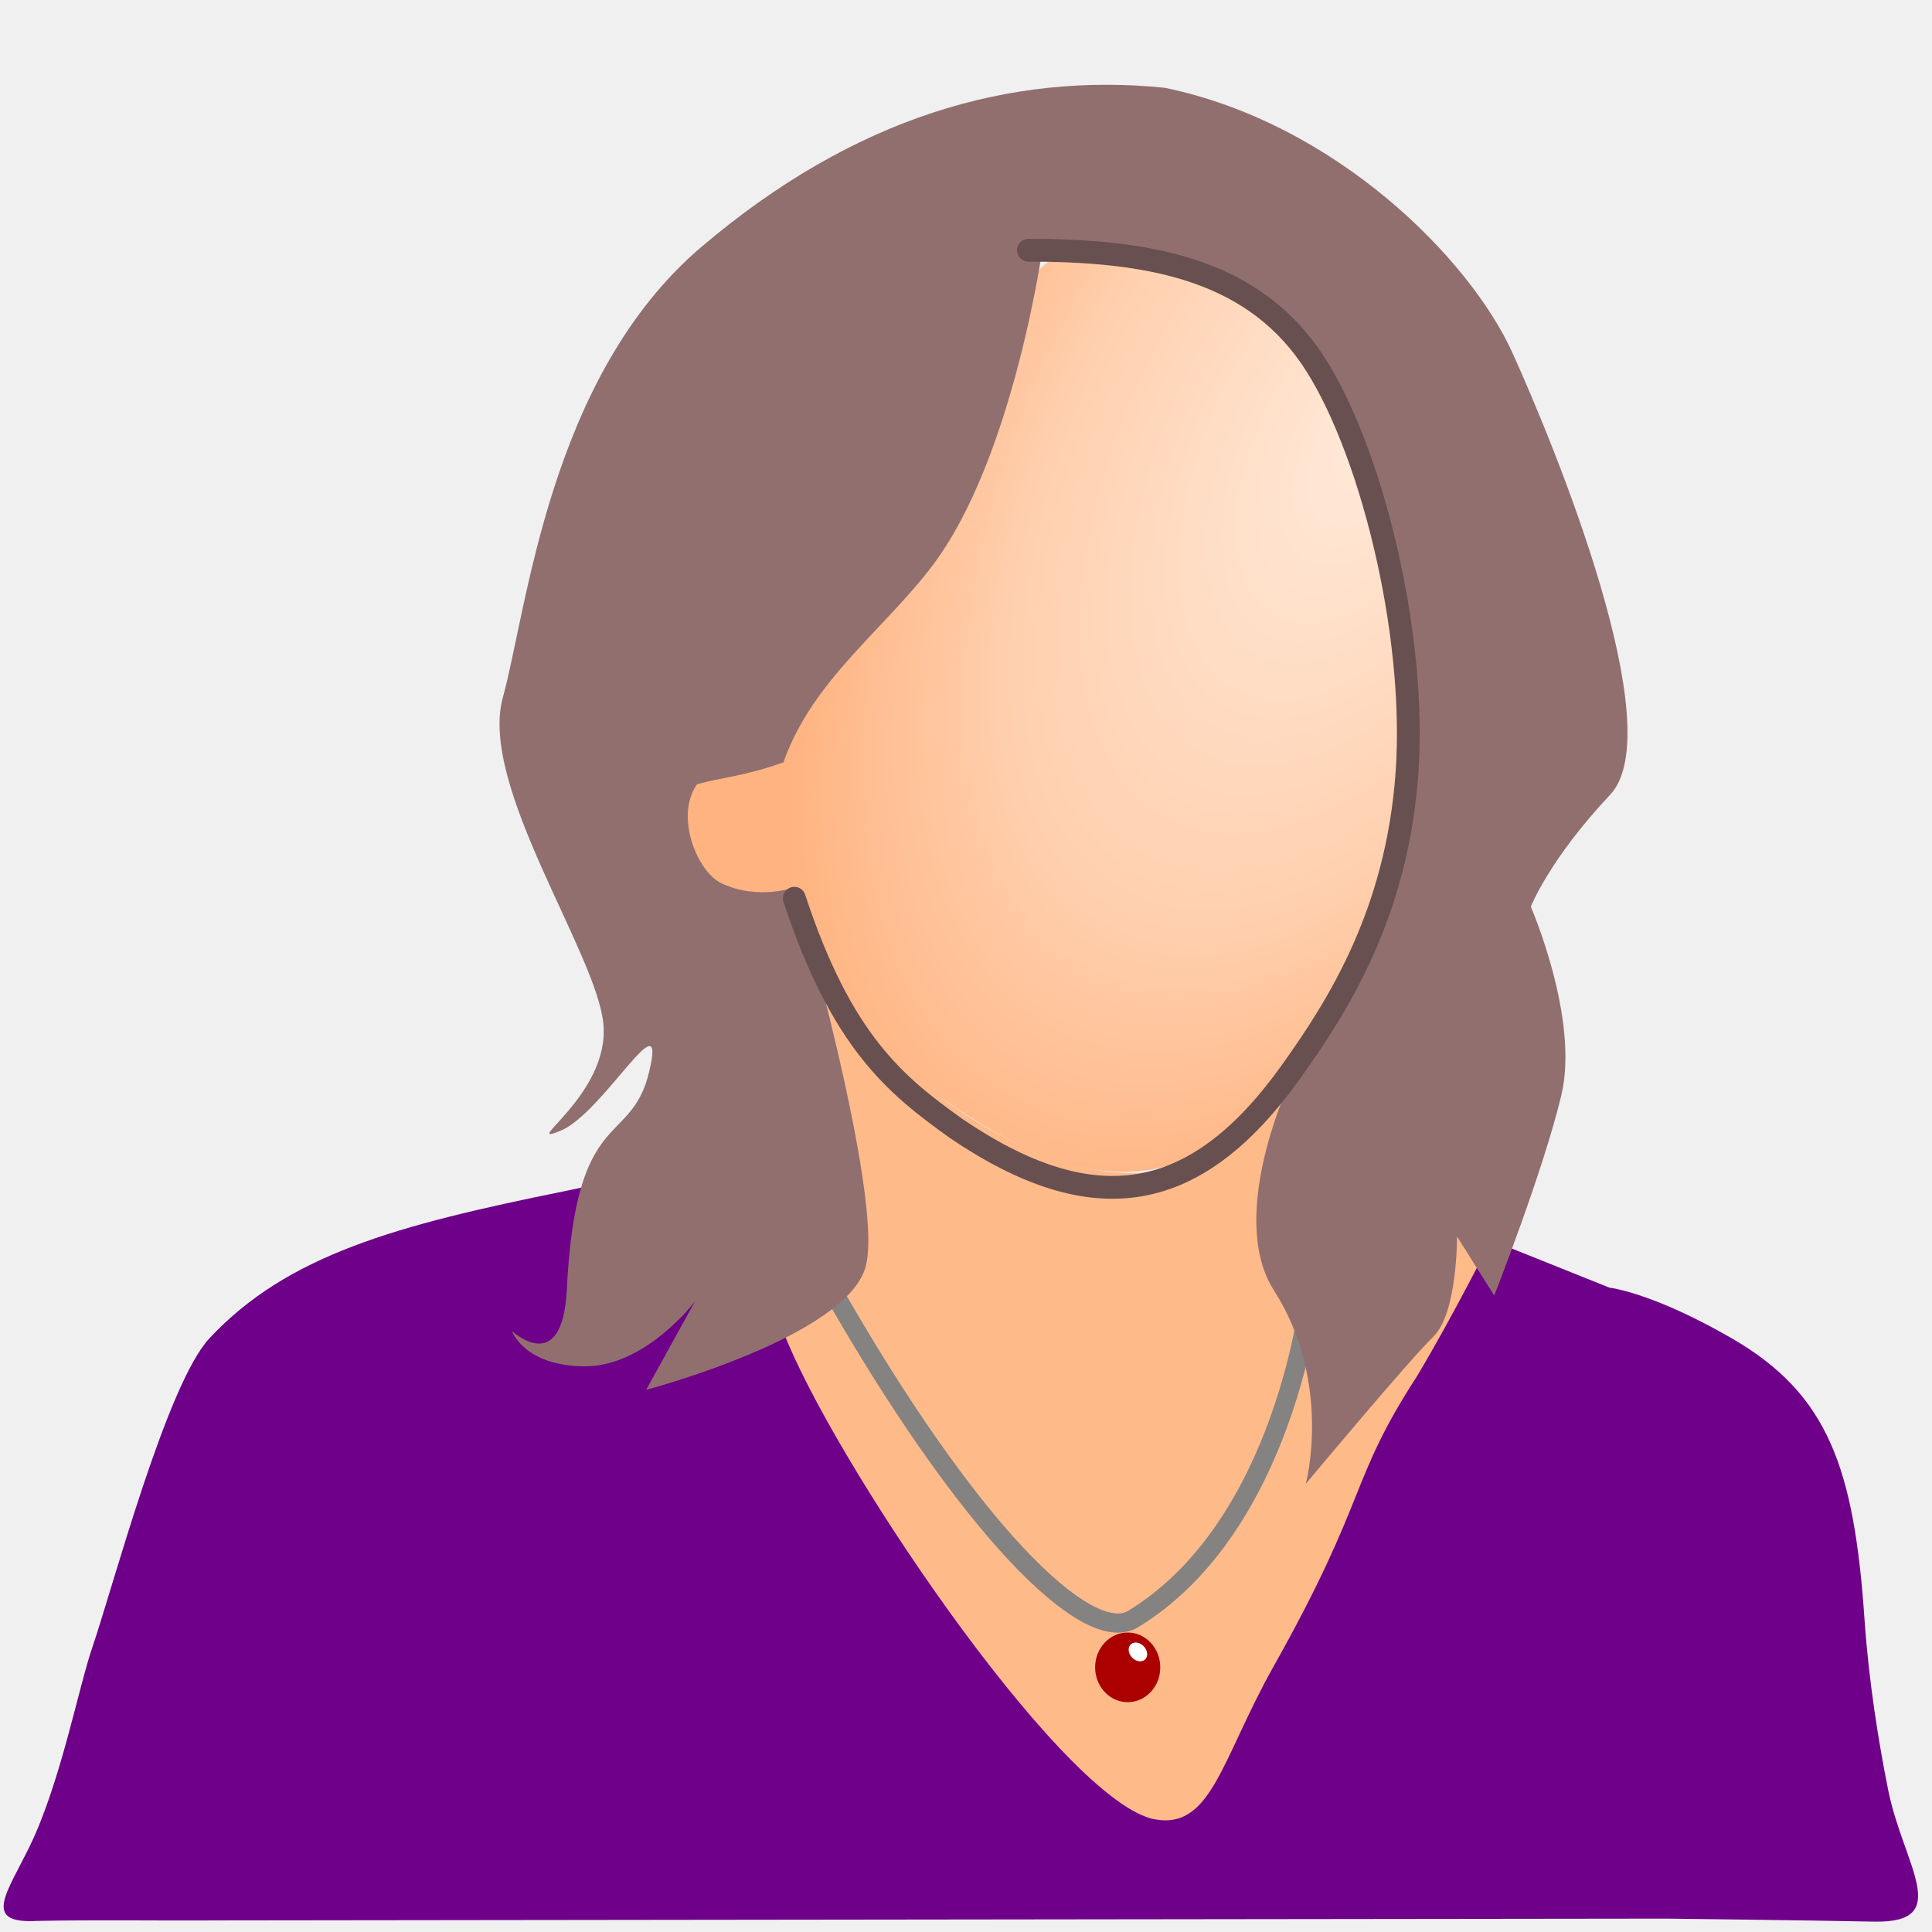
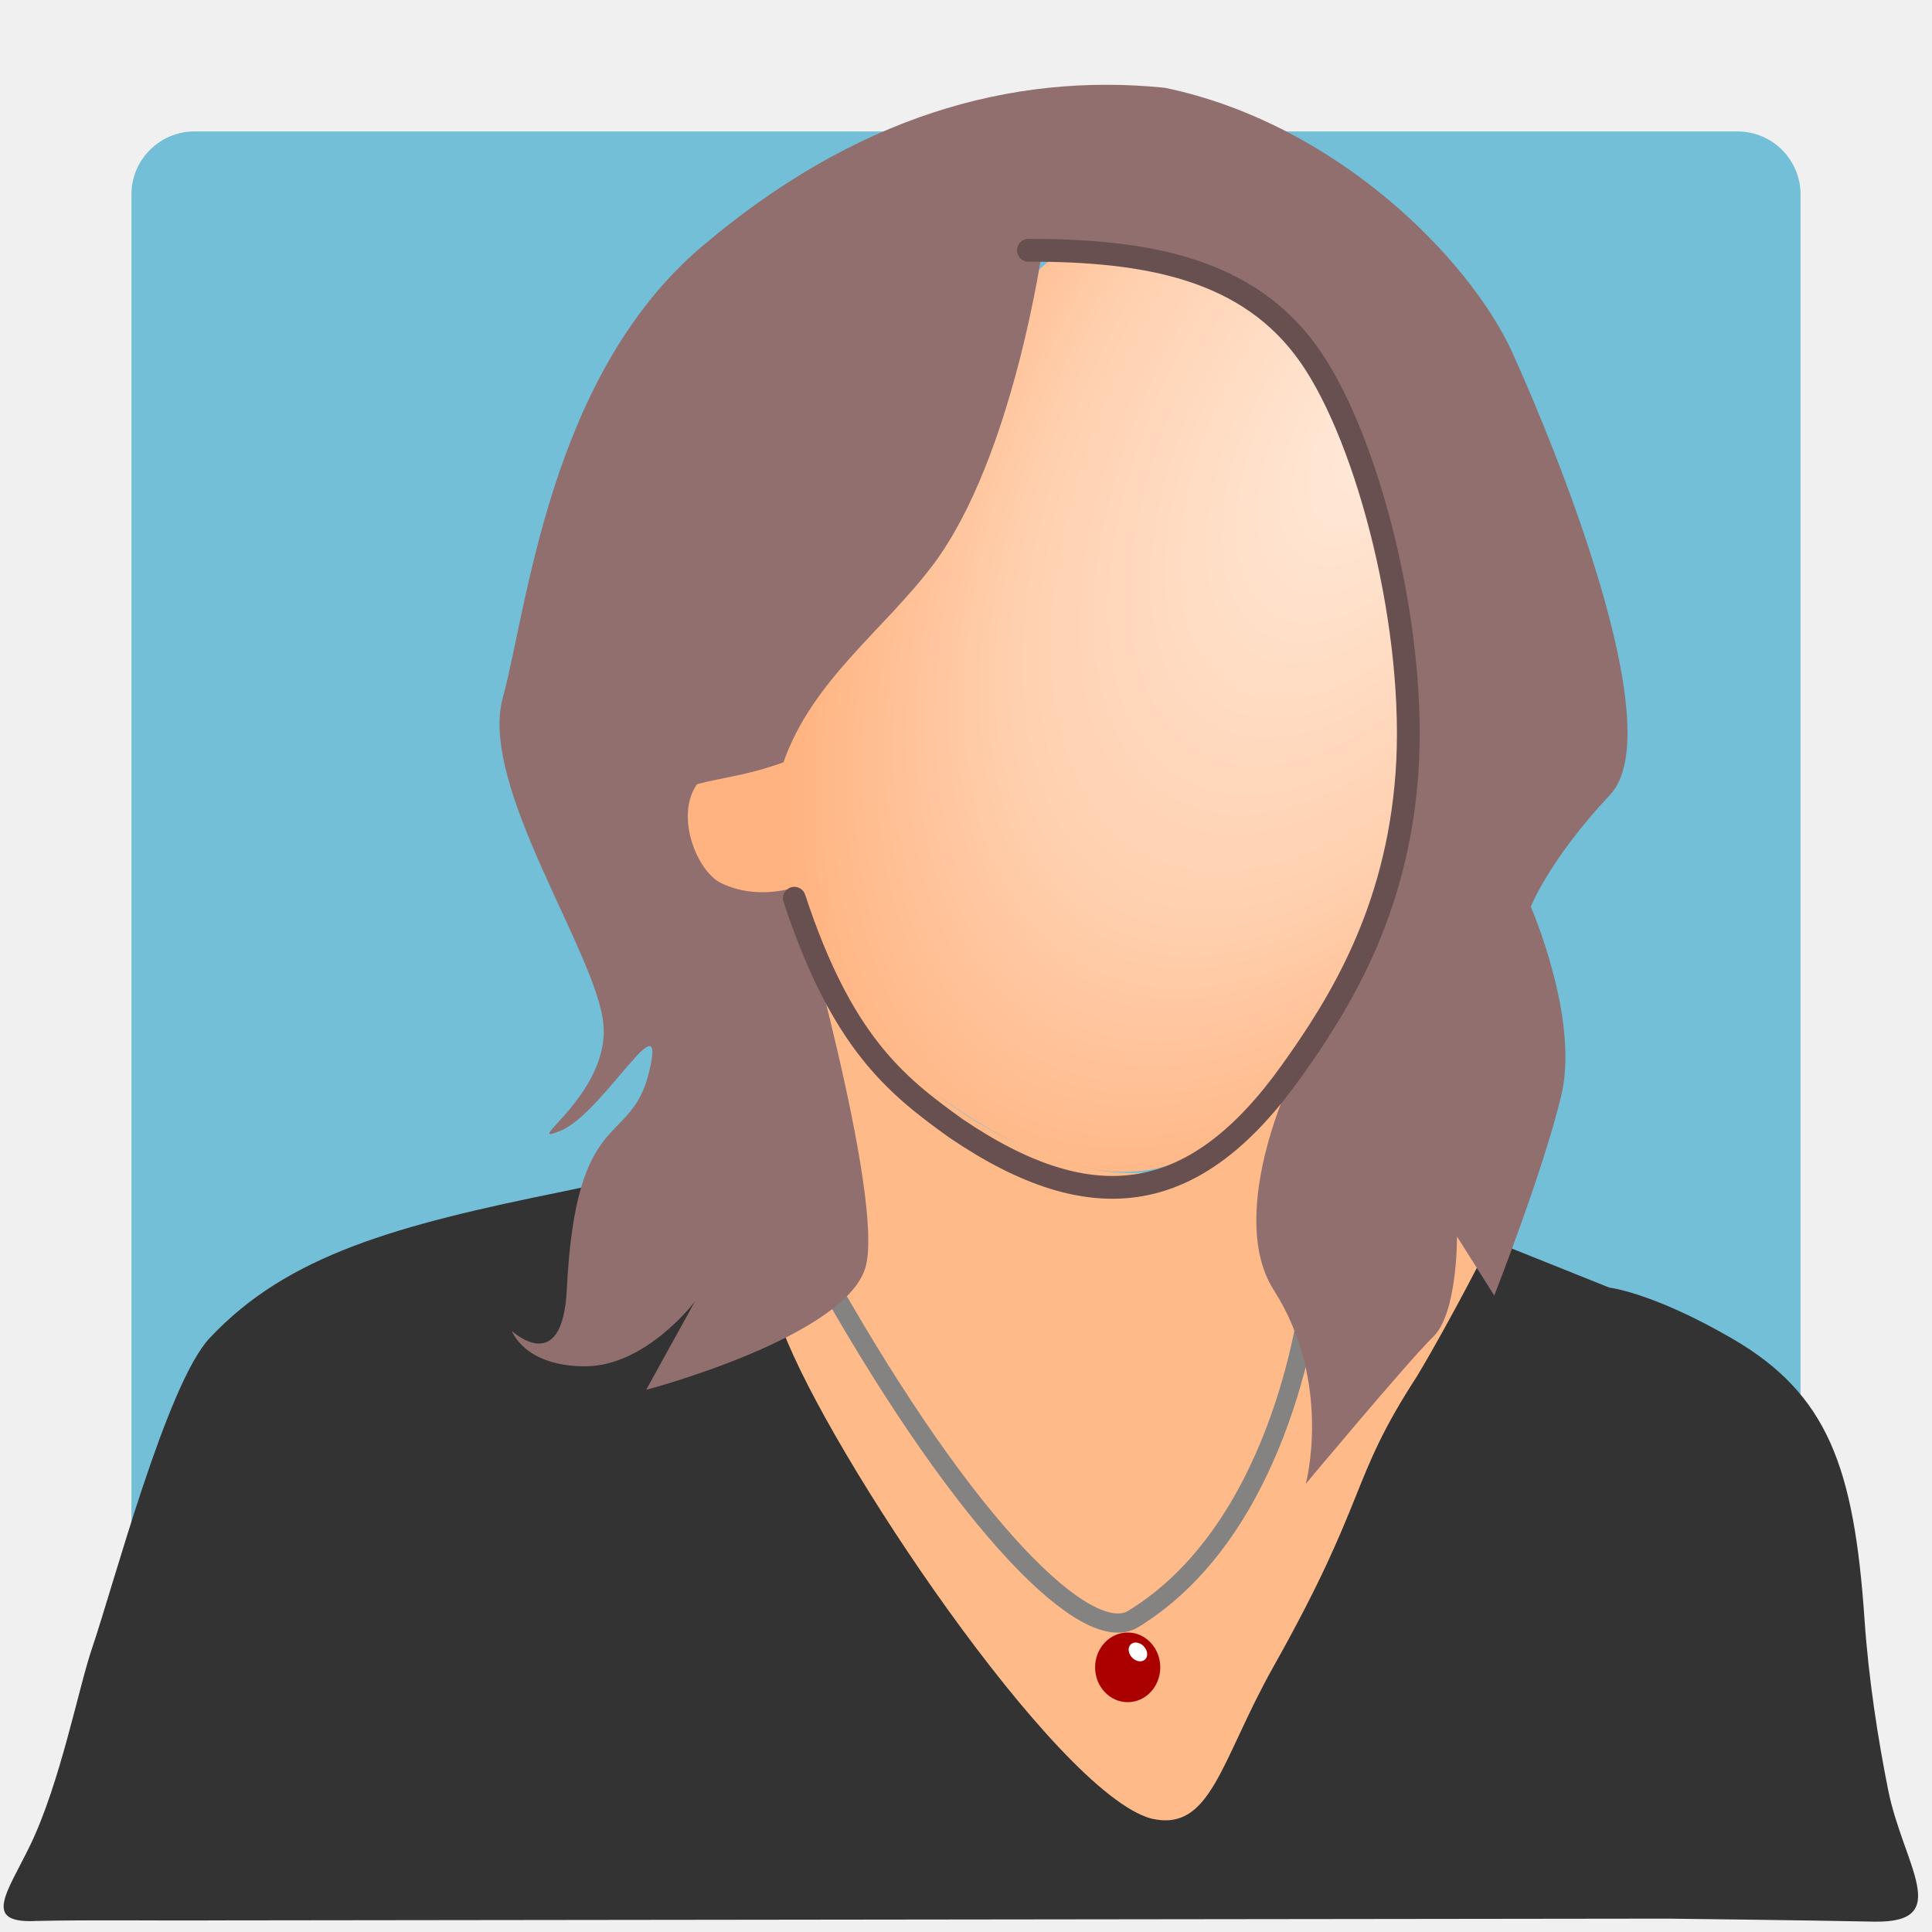
<svg xmlns="http://www.w3.org/2000/svg" xmlns:xlink="http://www.w3.org/1999/xlink" width="100" height="100" viewBox="0 0 26.458 26.458" version="1.1" id="svg2787">
  <defs id="defs2784">
    <radialGradient xlink:href="#linearGradient26559" id="radialGradient26561-8-4" cx="50.035" cy="10.592" fx="50.035" fy="10.592" r="5.772" gradientTransform="matrix(-0.9601652,1.792517,1.00028,0.4997347,56.22361,-88.92208)" gradientUnits="userSpaceOnUse" />
    <linearGradient id="linearGradient26559">
      <stop style="stop-color:#ffe9d9;stop-opacity:1;" offset="0" id="stop26555" />
      <stop style="stop-color:#ffd0af;stop-opacity:1;" offset="0.608" id="stop26563" />
      <stop style="stop-color:#ffb380;stop-opacity:1;" offset="1" id="stop26557" />
    </linearGradient>
  </defs>
  <g id="layer1">
+     <rect style="fill:#73bfd7;fill-opacity:1;fill-rule:evenodd;stroke-width:0.229" id="rect26083" width="22.858" height="22.858" x="1.8" y="1.8" rx="0.864" ry="0.864" />
    <path id="path13238-1-2-5-8" style="fill:#ffba8a;fill-opacity:1;stroke:#000000;stroke-width:0;stroke-linecap:butt;stroke-linejoin:miter;stroke-dasharray:none;stroke-opacity:1" d="m 17.787,14.729 c 0.72,0.663 1.218,0.373 1.577,1.304 0.493,1.277 0.932,0.761 1.052,1.349 0.122,0.599 -0.373,1.479 -0.562,2.107 -0.374,1.244 -2.102,3.096 -2.563,4.119 -0.461,1.023 -1.37,1.8 -2.378,2.297 -1.008,0.498 -2.844,-0.161 -3.305,-0.133 -0.461,0.028 -1.142,-3.27 -1.401,-4.21 C 9.948,20.622 8.365,19.903 9.92,17.94 11.475,15.978 10.742,14.081 10.713,13.722 c -0.029,-0.359 1.04,0.259 1.242,0.48 0.202,0.221 1.026,1.074 2.229,1.576 1.061,0.443 2.011,0.33 2.241,-0.057 0.23,-0.387 1.537,-1.584 1.537,-1.584 z" />
    <path style="fill:url(#radialGradient26561-8-4);fill-opacity:1;stroke:#000000;stroke-width:0;stroke-linecap:butt;stroke-linejoin:miter;stroke-dasharray:none;stroke-opacity:1" d="m 18.215,4.611 c 0.652,0.938 1.141,3.76 1.262,4.595 0.284,1.952 -0.662,4.976 -1.524,5.61 -0.957,0.704 -1.637,1.137 -2.289,1.215 -0.977,0.117 -1.934,-0.391 -2.912,-1.095 -0.688,-0.496 -1.417,-0.894 -1.858,-1.914 -0.103,-0.239 -0.167,-0.252 -0.27,-0.509 -0.042,-0.105 -0.07,-0.078 -0.425,-0.034 -0.22,0.027 -1.415,-1.462 -1.499,-1.896 -0.057,-0.296 1.877,-0.285 1.93,-0.444 0.57,-1.72 1.236,-1.361 1.399,-2.221 0.163,-0.86 1.162,-3.464 2.436,-4.422 1.591,0.148 2.69,0.177 3.749,1.115 z" id="path12892-7-4-9-0" />
-     <path style="fill:#6e008a;fill-opacity:1;stroke:#000000;stroke-width:0;stroke-linecap:butt;stroke-linejoin:miter;stroke-dasharray:none;stroke-opacity:0" d="m 0.474,26.308 c -0.715,0.027 -0.377,-0.388 -0.065,-1.029 0.418,-0.861 0.666,-2.166 0.855,-2.718 0.285,-0.833 1.018,-3.606 1.604,-4.233 1.069,-1.145 2.567,-1.55 4.847,-2.012 2.03,-0.412 2.269,-0.867 2.269,-0.867 0,0 0.575,1.839 0.734,2.762 0.637,1.697 3.742,6.331 5.045,6.693 0.824,0.195 0.95,-0.787 1.675,-2.077 1.314,-2.338 1.028,-2.534 1.966,-3.978 0.499,-0.833 1.015,-1.865 1.015,-1.865 l 1.622,0.65 c 0,0 0.584,0.063 1.675,0.694 1.319,0.763 1.675,1.77 1.818,3.851 0.057,0.827 0.186,1.643 0.322,2.326 0.206,1.037 0.912,1.834 -0.197,1.811 -0.9,-0.019 -2.828,-0.041 -2.828,-0.041 l -19.823,0.024 c -0.844,0.006 -1.688,-0.01 -2.533,0.008 z" id="path3866-5-8-8" />
+     <path style="fill:#333333;fill-opacity:1;stroke:#000000;stroke-width:0;stroke-linecap:butt;stroke-linejoin:miter;stroke-dasharray:none;stroke-opacity:0" d="m 0.474,26.308 c -0.715,0.027 -0.377,-0.388 -0.065,-1.029 0.418,-0.861 0.666,-2.166 0.855,-2.718 0.285,-0.833 1.018,-3.606 1.604,-4.233 1.069,-1.145 2.567,-1.55 4.847,-2.012 2.03,-0.412 2.269,-0.867 2.269,-0.867 0,0 0.575,1.839 0.734,2.762 0.637,1.697 3.742,6.331 5.045,6.693 0.824,0.195 0.95,-0.787 1.675,-2.077 1.314,-2.338 1.028,-2.534 1.966,-3.978 0.499,-0.833 1.015,-1.865 1.015,-1.865 l 1.622,0.65 c 0,0 0.584,0.063 1.675,0.694 1.319,0.763 1.675,1.77 1.818,3.851 0.057,0.827 0.186,1.643 0.322,2.326 0.206,1.037 0.912,1.834 -0.197,1.811 -0.9,-0.019 -2.828,-0.041 -2.828,-0.041 l -19.823,0.024 c -0.844,0.006 -1.688,-0.01 -2.533,0.008 z" id="path3866-5-8-8" />
    <path style="fill:none;stroke:#848382;stroke-width:0.263;stroke-linecap:round;stroke-linejoin:miter;stroke-dasharray:none;stroke-opacity:1" d="m 17.946,17.694 c 0,0 -0.327,3.195 -2.428,4.478 -0.63,0.385 -2.271,-1.251 -4.151,-4.559" id="path27717-0-1" />
    <path style="fill:#916f6f;stroke:#000000;stroke-width:0;stroke-linecap:butt;stroke-linejoin:miter;stroke-dasharray:none;stroke-opacity:1" d="m 15.951,1.202 c 2.339,0.484 4.177,2.34 4.762,3.631 0.585,1.291 2.172,5.164 1.337,6.051 -0.835,0.888 -1.086,1.533 -1.086,1.533 0,0 0.668,1.533 0.418,2.582 -0.251,1.049 -0.919,2.743 -0.919,2.743 l -0.51,-0.809 c 0,0 0.009,1.051 -0.326,1.374 -0.334,0.323 -1.745,2.014 -1.745,2.014 0,0 0.374,-1.381 -0.438,-2.654 -0.628,-0.983 0.178,-2.749 0.178,-2.749 0,0 1.42,-1.856 1.587,-3.308 0.167,-1.452 -0.251,-5.971 -1.671,-7.262 -1.253,-1.139 -3.258,-0.968 -3.258,-0.968 0,0 -0.4,2.891 -1.504,4.357 -0.668,0.888 -1.655,1.582 -2.047,2.703 -0.536,0.191 -0.833,0.203 -1.184,0.3 -0.309,0.444 0.007,1.198 0.331,1.354 0.501,0.242 1.012,0.057 1.012,0.057 0,0 1.22,4.22 0.969,5.188 -0.251,0.968 -3.008,1.694 -3.008,1.694 l 0.668,-1.21 c 0,0 -0.668,0.888 -1.504,0.888 -0.835,0 -1.003,-0.484 -1.003,-0.484 0,0 0.692,0.647 0.752,-0.565 0.125,-2.542 0.877,-1.936 1.128,-2.985 0.251,-1.049 -0.627,0.565 -1.211,0.807 -0.585,0.242 0.668,-0.484 0.585,-1.452 C 8.181,13.063 6.552,10.763 6.886,9.553 7.22,8.342 7.519,5.155 9.607,3.38 11.696,1.605 13.835,0.987 15.951,1.202 Z" id="path26059-6-5" />
    <path style="fill:none;fill-opacity:1;stroke:#685050;stroke-width:0.312;stroke-linecap:round;stroke-linejoin:round;stroke-miterlimit:8;stroke-dasharray:none;stroke-opacity:1;paint-order:fill markers stroke" d="m 14.084,3.427 c 1.599,0 3.016,0.238 3.86,1.456 0.804,1.161 1.466,3.761 1.323,5.716 -0.139,1.903 -0.932,3.162 -1.583,4.073 -1.302,1.825 -2.699,2.067 -4.593,0.78 -0.827,-0.593 -1.565,-1.184 -2.213,-3.151" id="path28002" />
    <g id="g27721-2-8" transform="matrix(-0.8354269,0,0,0.8068189,62.2381,-0.4478429)" style="stroke-width:1.21">
      <ellipse style="fill:#aa0000;fill-opacity:1;fill-rule:evenodd;stroke-width:0.32" id="path11936-3-7-4-3" cx="56.013" cy="28.856" rx="0.534" ry="0.591" />
      <ellipse style="fill:#ffffff;fill-rule:evenodd;stroke-width:0.32" id="path12898-2-3-7-8" cx="61.474" cy="-12.193" rx="0.135" ry="0.174" transform="matrix(0.7845642,0.6200476,-0.6245485,0.780986,0,0)" />
    </g>
  </g>
</svg>
